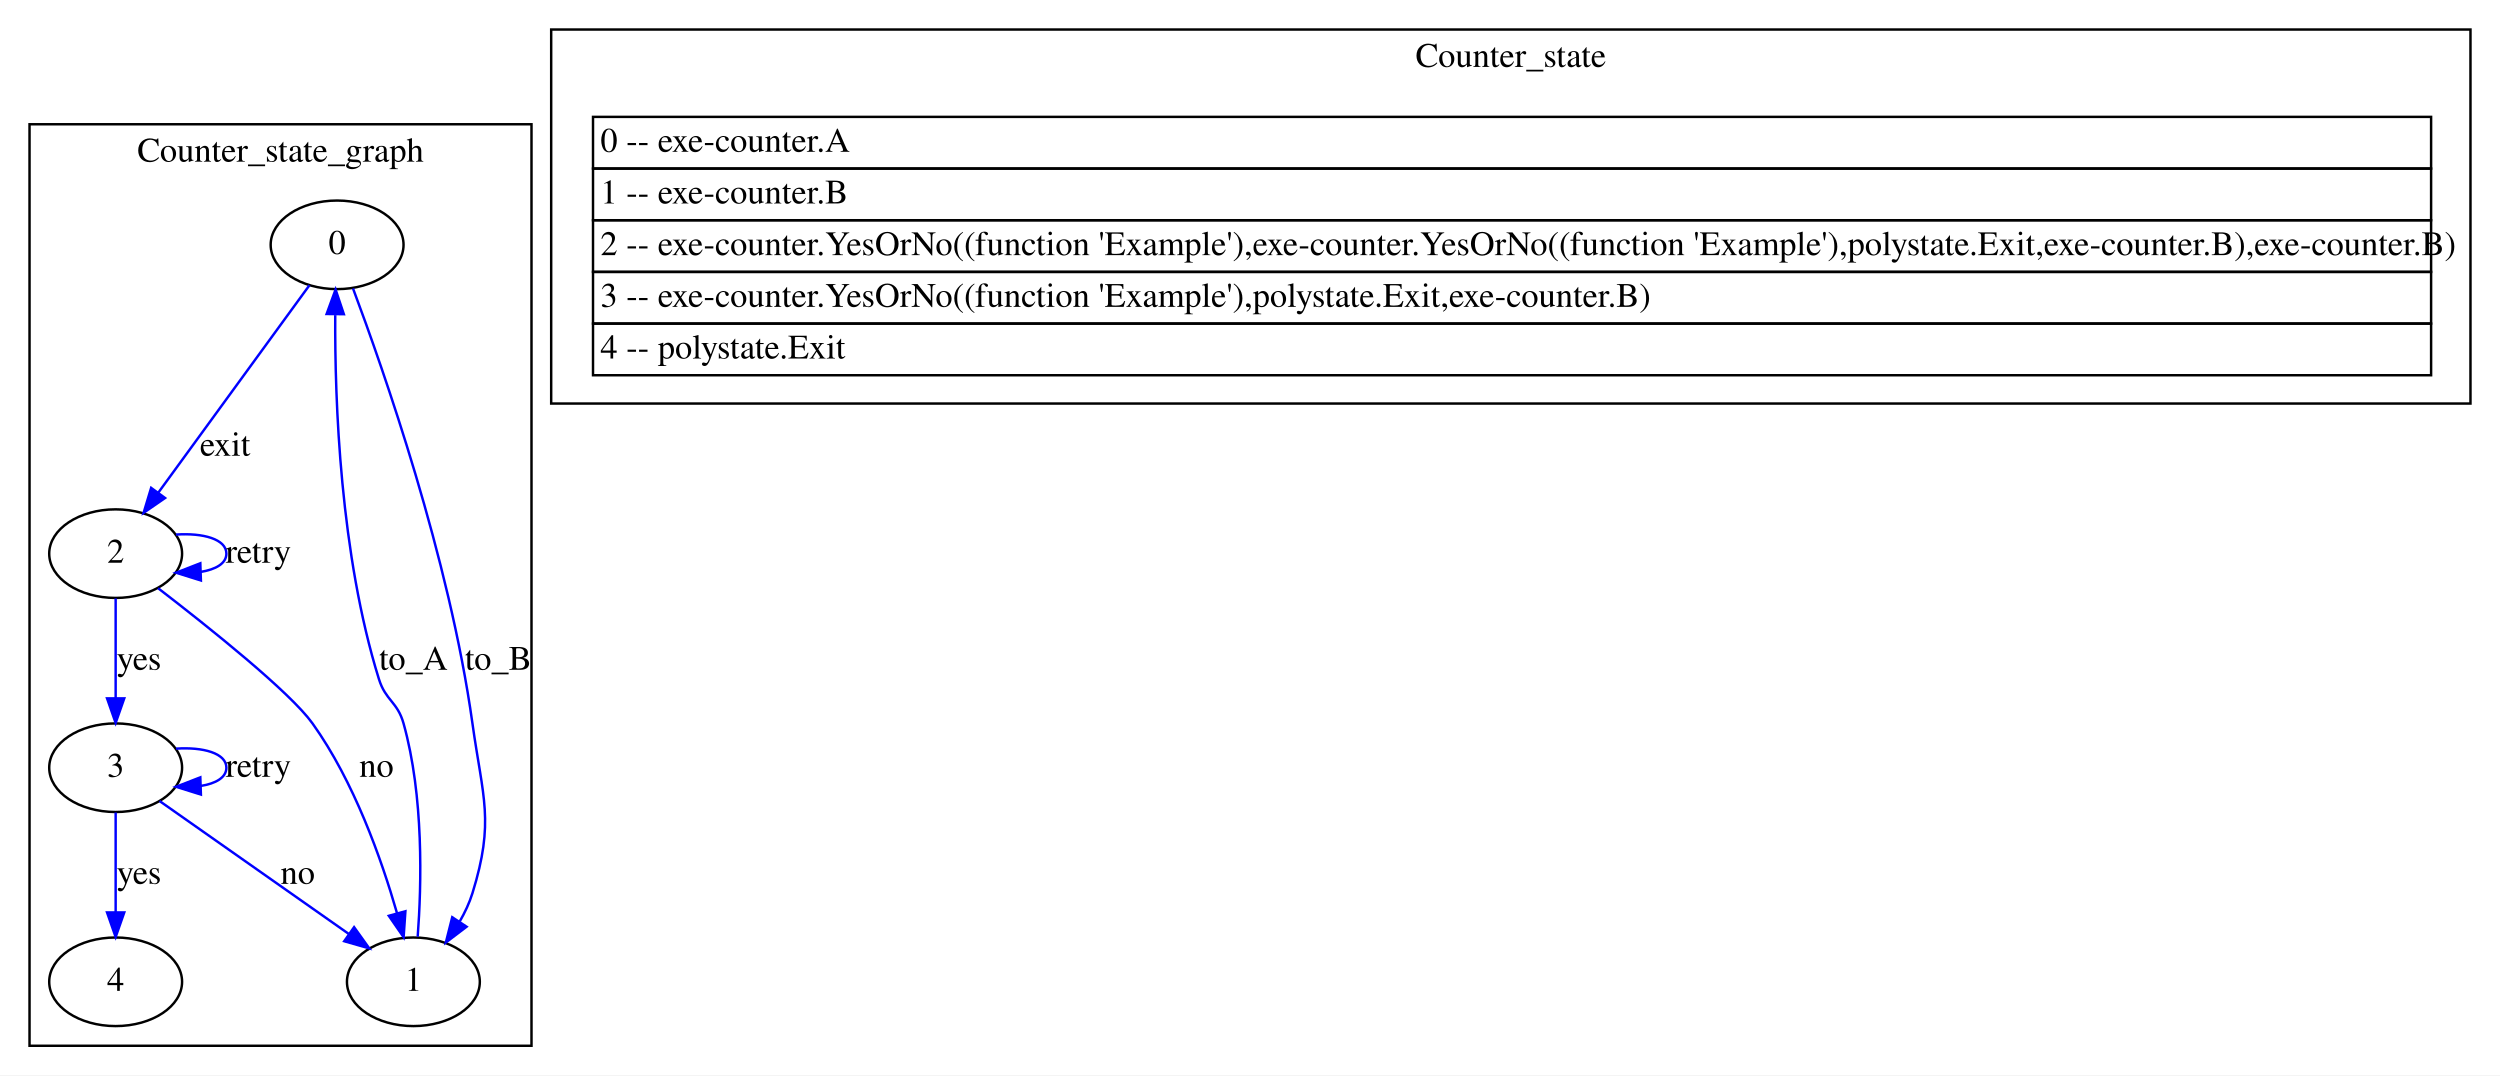
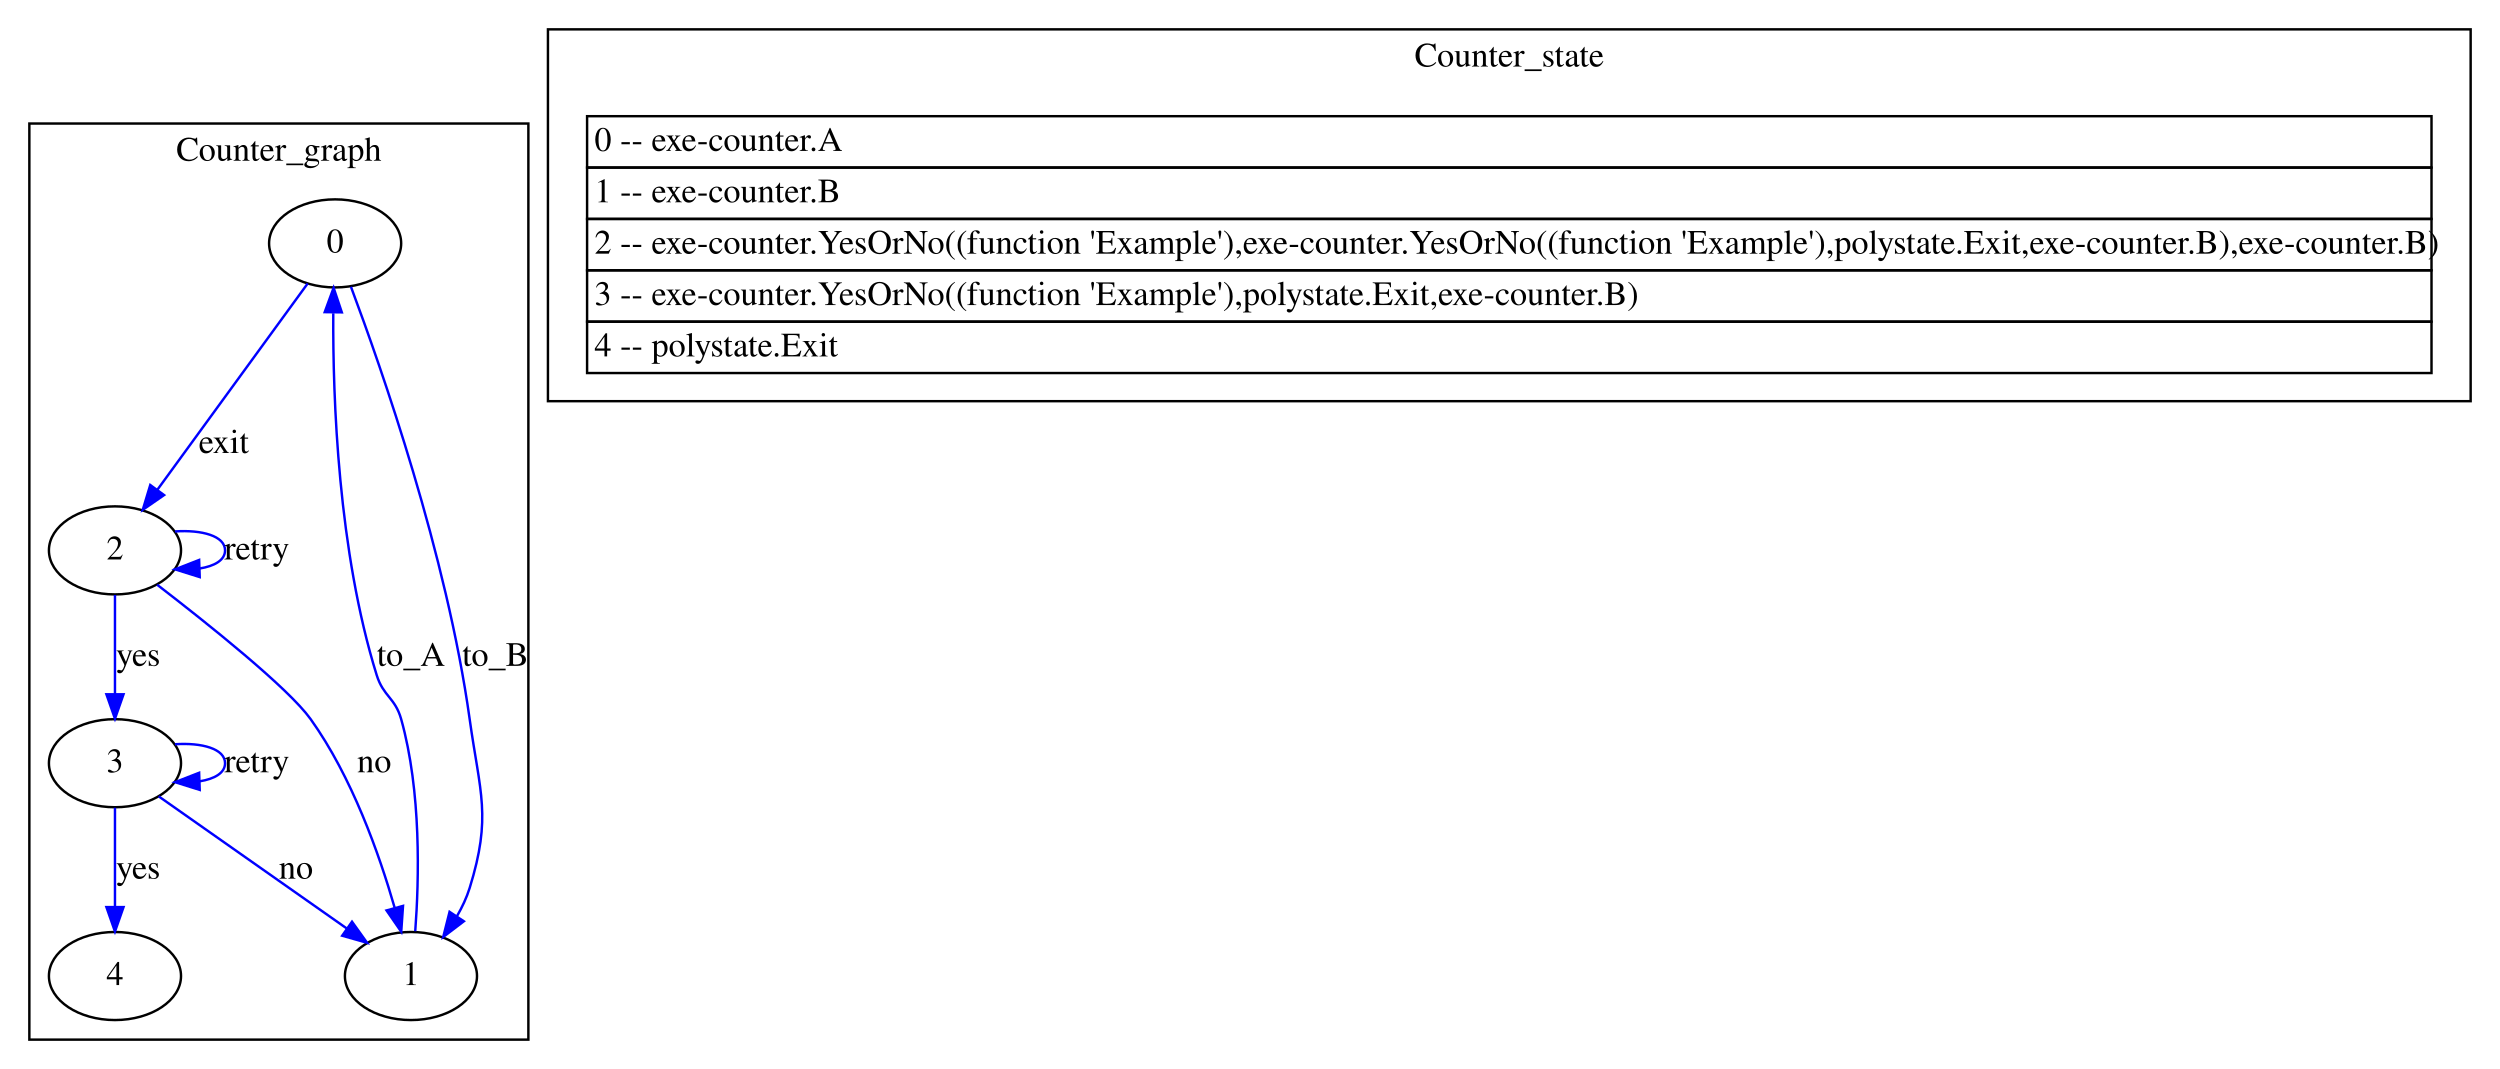
- <svg xmlns="http://www.w3.org/2000/svg" width="1016pt" height="437pt" viewBox="0.00 0.00 1016.00 437.00">
+ <svg xmlns="http://www.w3.org/2000/svg" width="1022pt" height="437pt" viewBox="0.00 0.00 1022.00 437.00">
  <g id="graph0" class="graph" transform="scale(1 1) rotate(0) translate(4 433)">
-     <polygon fill="white" stroke="transparent" points="-4,4 -4,-433 1012,-433 1012,4 -4,4" />
+     <polygon fill="white" stroke="transparent" points="-4,4 -4,-433 1018,-433 1018,4 -4,4" />
    <g id="clust1" class="cluster">
      <polygon fill="none" stroke="black" points="8,-8 8,-382.5 212,-382.5 212,-8 8,-8" />
-       <text text-anchor="middle" x="110" y="-367.3" font-family="Times,serif" font-size="14.00">Counter_state_graph</text>
+       <text text-anchor="middle" x="110" y="-367.3" font-family="Times,serif" font-size="14.00">Counter_graph</text>
    </g>
    <g id="clust2" class="cluster">
-       <polygon fill="none" stroke="black" points="220,-269 220,-421 1000,-421 1000,-269 220,-269" />
-       <text text-anchor="middle" x="610" y="-405.8" font-family="Times,serif" font-size="14.00">Counter_state</text>
+       <polygon fill="none" stroke="black" points="220,-269 220,-421 1006,-421 1006,-269 220,-269" />
+       <text text-anchor="middle" x="613" y="-405.8" font-family="Times,serif" font-size="14.00">Counter_state</text>
    </g>
    <g id="node1" class="node">
      <ellipse fill="none" stroke="black" cx="133" cy="-333.5" rx="27" ry="18" />
      <text text-anchor="middle" x="133" y="-329.8" font-family="Times,serif" font-size="14.00">0</text>
    </g>
    <g id="node2" class="node">
      <ellipse fill="none" stroke="black" cx="164" cy="-34" rx="27" ry="18" />
      <text text-anchor="middle" x="164" y="-30.3" font-family="Times,serif" font-size="14.00">1</text>
    </g>
    <g id="edge1" class="edge">
      <path fill="none" stroke="blue" d="M139.47,-315.76C151.88,-282.63 178.65,-206.1 188,-139 192.23,-108.63 197.08,-99.29 188,-70 186.78,-66.07 184.96,-62.2 182.85,-58.54" />
      <polygon fill="blue" stroke="blue" points="185.62,-56.38 177.19,-49.97 179.78,-60.24 185.62,-56.38" />
      <text text-anchor="middle" x="198.5" y="-160.8" font-family="Times,serif" font-size="14.00">to_B</text>
    </g>
    <g id="node3" class="node">
      <ellipse fill="none" stroke="black" cx="43" cy="-208" rx="27" ry="18" />
      <text text-anchor="middle" x="43" y="-204.3" font-family="Times,serif" font-size="14.00">2</text>
    </g>
    <g id="edge3" class="edge">
      <path fill="none" stroke="blue" d="M121.78,-317.11C106.36,-295.94 78.44,-257.64 60.32,-232.77" />
      <polygon fill="blue" stroke="blue" points="63.08,-230.61 54.36,-224.59 57.42,-234.73 63.08,-230.61" />
      <text text-anchor="middle" x="87.5" y="-247.8" font-family="Times,serif" font-size="14.00">exit</text>
    </g>
    <g id="edge2" class="edge">
      <path fill="none" stroke="blue" d="M165.75,-52.31C167.32,-73.26 168.28,-109.42 160,-139 157.53,-147.81 152.72,-148.26 150,-157 134.28,-207.5 132.03,-269.79 132.24,-304.94" />
      <polygon fill="blue" stroke="blue" points="128.74,-305.4 132.38,-315.35 135.74,-305.31 128.74,-305.4" />
      <text text-anchor="middle" x="164" y="-160.8" font-family="Times,serif" font-size="14.00">to_A</text>
    </g>
    <g id="edge8" class="edge">
      <path fill="none" stroke="blue" d="M60.24,-193.96C80.9,-178.06 113.88,-151.75 123,-139 139.86,-115.42 151,-83.96 157.36,-61.84" />
      <polygon fill="blue" stroke="blue" points="160.76,-62.67 160.03,-52.1 154.01,-60.82 160.76,-62.67" />
      <text text-anchor="middle" x="149" y="-117.3" font-family="Times,serif" font-size="14.00">no</text>
    </g>
    <g id="edge9" class="edge">
      <path fill="none" stroke="blue" d="M67.53,-215.75C78.51,-216.49 88,-213.91 88,-208 88,-204.03 83.72,-201.56 77.57,-200.59" />
      <polygon fill="blue" stroke="blue" points="77.65,-197.09 67.53,-200.25 77.41,-204.09 77.65,-197.09" />
      <text text-anchor="middle" x="101" y="-204.3" font-family="Times,serif" font-size="14.00">retry</text>
    </g>
    <g id="node4" class="node">
      <ellipse fill="none" stroke="black" cx="43" cy="-121" rx="27" ry="18" />
      <text text-anchor="middle" x="43" y="-117.3" font-family="Times,serif" font-size="14.00">3</text>
    </g>
    <g id="edge4" class="edge">
      <path fill="none" stroke="blue" d="M43,-189.8C43,-178.16 43,-162.55 43,-149.24" />
      <polygon fill="blue" stroke="blue" points="46.5,-149.18 43,-139.18 39.5,-149.18 46.5,-149.18" />
      <text text-anchor="middle" x="52.5" y="-160.8" font-family="Times,serif" font-size="14.00">yes</text>
    </g>
    <g id="edge6" class="edge">
      <path fill="none" stroke="blue" d="M60.85,-107.46C81.14,-93.21 114.44,-69.82 137.7,-53.48" />
      <polygon fill="blue" stroke="blue" points="139.9,-56.21 146.07,-47.59 135.88,-50.48 139.9,-56.21" />
      <text text-anchor="middle" x="117" y="-73.8" font-family="Times,serif" font-size="14.00">no</text>
    </g>
    <g id="edge7" class="edge">
      <path fill="none" stroke="blue" d="M67.53,-128.75C78.51,-129.49 88,-126.91 88,-121 88,-117.03 83.72,-114.56 77.57,-113.59" />
      <polygon fill="blue" stroke="blue" points="77.65,-110.09 67.53,-113.25 77.41,-117.09 77.65,-110.09" />
      <text text-anchor="middle" x="101" y="-117.3" font-family="Times,serif" font-size="14.00">retry</text>
    </g>
    <g id="node5" class="node">
      <ellipse fill="none" stroke="black" cx="43" cy="-34" rx="27" ry="18" />
      <text text-anchor="middle" x="43" y="-30.3" font-family="Times,serif" font-size="14.00">4</text>
    </g>
    <g id="edge5" class="edge">
      <path fill="none" stroke="blue" d="M43,-102.8C43,-91.16 43,-75.55 43,-62.24" />
      <polygon fill="blue" stroke="blue" points="46.5,-62.18 43,-52.18 39.5,-62.18 46.5,-62.18" />
      <text text-anchor="middle" x="52.5" y="-73.8" font-family="Times,serif" font-size="14.00">yes</text>
    </g>
    <g id="node6" class="node">
-       <polygon fill="none" stroke="black" points="237,-364.5 237,-385.5 984,-385.5 984,-364.5 237,-364.5" />
-       <text text-anchor="start" x="240" y="-371.3" font-family="Times,serif" font-size="14.00">0 -- exe-counter.A</text>
-       <polygon fill="none" stroke="black" points="237,-343.5 237,-364.5 984,-364.5 984,-343.5 237,-343.5" />
-       <text text-anchor="start" x="240" y="-350.3" font-family="Times,serif" font-size="14.00">1 -- exe-counter.B</text>
-       <polygon fill="none" stroke="black" points="237,-322.5 237,-343.5 984,-343.5 984,-322.5 237,-322.5" />
-       <text text-anchor="start" x="240" y="-329.3" font-family="Times,serif" font-size="14.00">2 -- exe-counter.YesOrNo((function 'Example'),exe-counter.YesOrNo((function 'Example'),polystate.Exit,exe-counter.B),exe-counter.B)</text>
-       <polygon fill="none" stroke="black" points="237,-301.5 237,-322.5 984,-322.5 984,-301.5 237,-301.5" />
-       <text text-anchor="start" x="240" y="-308.3" font-family="Times,serif" font-size="14.00">3 -- exe-counter.YesOrNo((function 'Example'),polystate.Exit,exe-counter.B)</text>
-       <polygon fill="none" stroke="black" points="237,-280.5 237,-301.5 984,-301.5 984,-280.5 237,-280.5" />
-       <text text-anchor="start" x="240" y="-287.3" font-family="Times,serif" font-size="14.00">4 -- polystate.Exit</text>
+       <polygon fill="none" stroke="black" points="236,-364.5 236,-385.5 990,-385.5 990,-364.5 236,-364.5" />
+       <text text-anchor="start" x="239" y="-371.3" font-family="Times,serif" font-size="14.00"> 0 -- exe-counter.A </text>
+       <polygon fill="none" stroke="black" points="236,-343.5 236,-364.5 990,-364.5 990,-343.5 236,-343.5" />
+       <text text-anchor="start" x="239" y="-350.3" font-family="Times,serif" font-size="14.00"> 1 -- exe-counter.B </text>
+       <polygon fill="none" stroke="black" points="236,-322.5 236,-343.5 990,-343.5 990,-322.5 236,-322.5" />
+       <text text-anchor="start" x="239" y="-329.3" font-family="Times,serif" font-size="14.00"> 2 -- exe-counter.YesOrNo((function 'Example'),exe-counter.YesOrNo((function 'Example'),polystate.Exit,exe-counter.B),exe-counter.B) </text>
+       <polygon fill="none" stroke="black" points="236,-301.5 236,-322.5 990,-322.5 990,-301.5 236,-301.5" />
+       <text text-anchor="start" x="239" y="-308.3" font-family="Times,serif" font-size="14.00"> 3 -- exe-counter.YesOrNo((function 'Example'),polystate.Exit,exe-counter.B) </text>
+       <polygon fill="none" stroke="black" points="236,-280.5 236,-301.5 990,-301.5 990,-280.5 236,-280.5" />
+       <text text-anchor="start" x="239" y="-287.3" font-family="Times,serif" font-size="14.00"> 4 -- polystate.Exit </text>
    </g>
  </g>
</svg>
